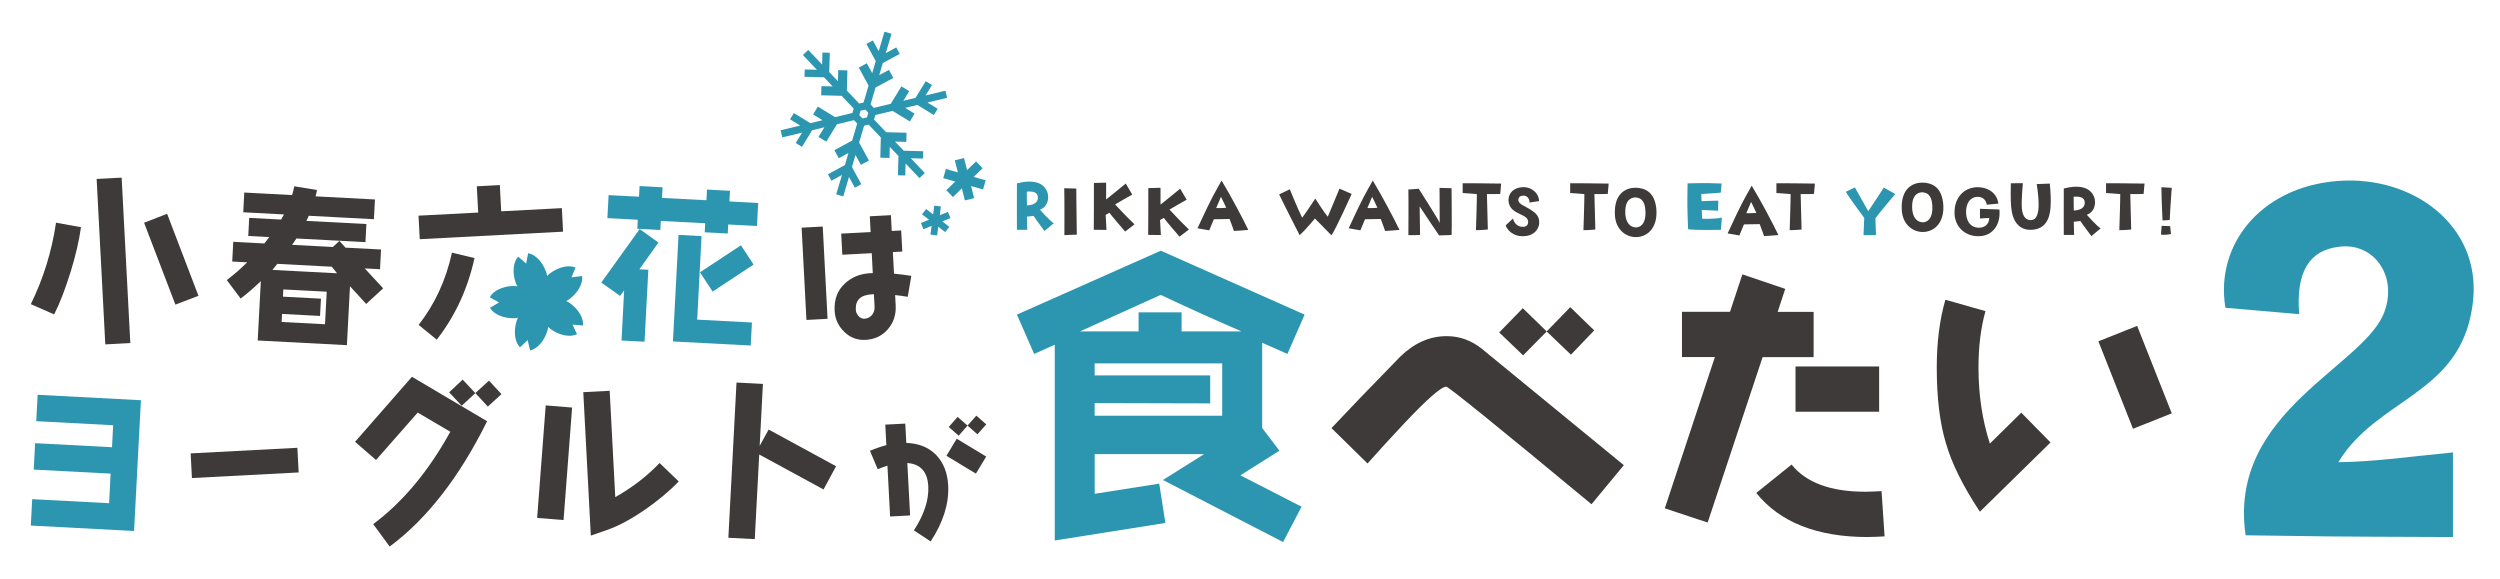
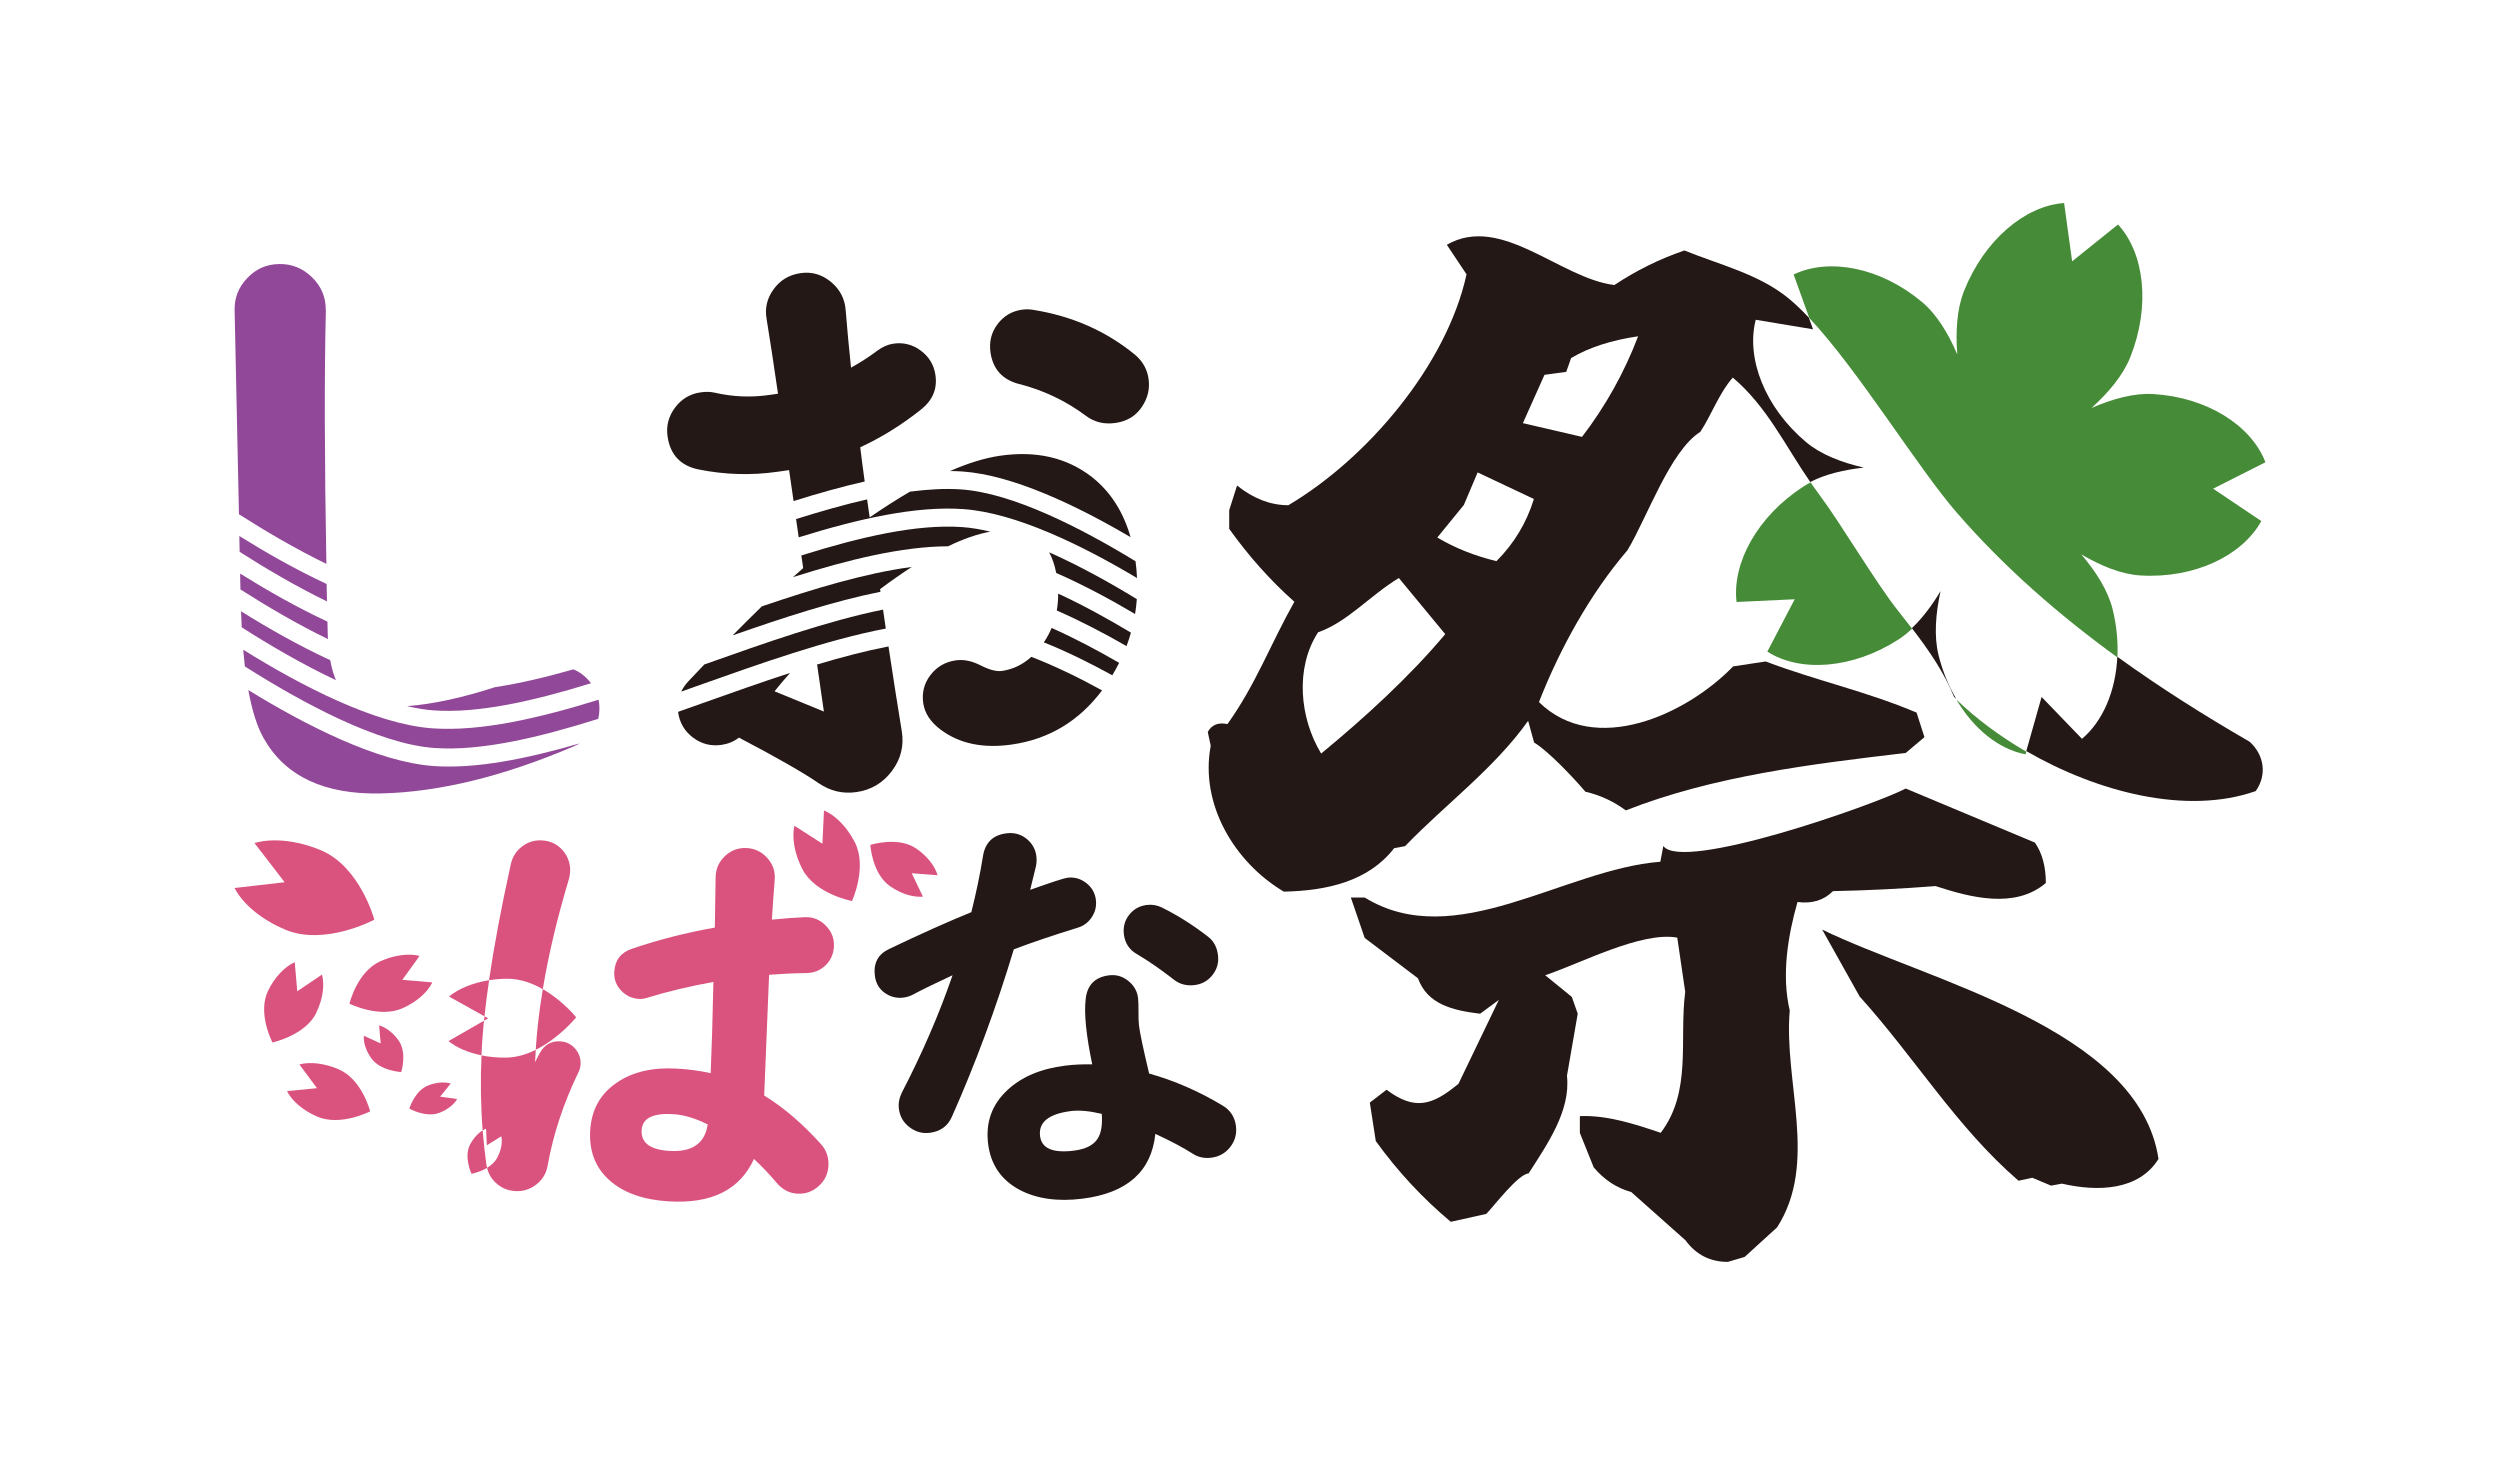
- <svg xmlns="http://www.w3.org/2000/svg" viewBox="0 0 487.67 112.94">
+ <svg xmlns="http://www.w3.org/2000/svg" width="541" height="317" viewBox="0 0 541 317">
  <defs>
    <style>
-       .cls-1 {
-         fill: #3e3a39;
+       .b {
+         fill: #924898;
      }

-       .cls-2 {
-         fill: #2c96b1;
+       .c {
+         fill: #468c38;
+       }
+ 
+       .d {
+         fill: #da527e;
+       }
+ 
+       .e {
+         fill: #231815;
      }
    </style>
  </defs>
-   <path class="cls-1" d="m13.77,53.04c-1.03,3.32-2.09,6.1-3.21,8.29l-4.55-2c2.43-4.95,4.08-10.23,4.92-15.89l4.87.88c-.35,2.53-1.02,5.46-2.02,8.71Zm6.77,14.14l-1.69-32.27,4.88-.26,1.69,32.27-4.88.26Zm13.67-7.77l-6.1-15.96,4.49-1.75,6.11,16-4.49,1.72Z" />
-   <path class="cls-1" d="m67.65,67.33l-17.38-.91.61-11.57c-1.32,1.25-2.63,2.4-3.94,3.39l-2.7-3.61c1.31-.99,2.65-2.14,3.98-3.46l-2.92-.15.2-3.85,6.06.32c.34-.4.65-.83.97-1.24l-4.1-.22.18-3.53,6.22.33.57-1-7.95-.42.2-3.85,9.33.49c.19-.6.32-1.17.41-1.71l4.43.72c-.05.41-.14.83-.26,1.24l11.58.61-.2,3.85-12.7-.67c-.15.35-.29.66-.47,1l11.7.61-.18,3.53-13.47-.71-.84,1.24,7.95.42,1.28-1.19,1.19,1.32,6.93.36-.2,3.85-2.98-.16,3.59,3.89-3.31,3.04-3.16-3.45-.6,11.48Zm-13.57-15.85c-.21.28-.52.68-.93,1.17l12.6.66-1.03-1.28-10.65-.56Zm1.19,4.98l-.07,1.41,7.41.39-.18,3.37-7.41-.39-.08,1.57,8.46.44.33-6.35-8.46-.44Z" />
-   <path class="cls-1" d="m85.19,66.25l-3.53-2.87c3.16-4.05,5.33-8.73,6.5-14.09l4.4,1.05c-1.32,6.02-3.78,11.32-7.36,15.91Zm-3.31-19.59l-.24-4.59,11.64-.61-.27-5.12,4.49-.24.27,5.12,11.83-.62.24,4.59-27.96,1.47Z" />
-   <path class="cls-2" d="m124.74,52.53l1.73.09-.74,14.04-4.49-.24.51-9.78-.8,1.08-3.66-2.6,7.49-10.44,3.66,2.63-3.71,5.21Zm17.31-8.74l-.09,1.76-4.49-.24.09-1.76-8.66-.45-.09,1.76-4.49-.24.09-1.76-5.93-.31.24-4.49,5.93.31.11-2.08,4.49.24-.11,2.08,8.66.45.11-2.08,4.49.24-.11,2.08,5.61.29-.24,4.49-5.61-.29Zm-10.78,22.81l1.09-20.78,4.49.24-.85,16.29,10.68.56-.24,4.49-15.17-.79Zm7.74-9.72l-2.47-3.76,7.99-5.27,2.47,3.76-7.99,5.27Z" />
-   <path class="cls-1" d="m157.31,62.41l-.94-18,4.12-.22.94,18-4.12.22Zm19.77-4.51c-.81-.15-1.61-.25-2.47-.34l.11,2.03c.09,1.79-.4,3.33-1.52,4.63-1.12,1.3-2.57,1.98-4.36,2.08-1.59.08-2.97-.42-4.13-1.55-1.19-1.15-1.81-2.5-1.9-4.12-.12-2.23.56-4,2.01-5.34,1.39-1.31,3.2-1.99,5.43-2.02l-.2-3.88-5.74.3-.22-4.12,5.74-.3-.16-3.08,4.12-.22.16,3.08,1.84-.1.22,4.12-1.84.1.22,4.21c1.19.13,2.33.26,3.38.43l-.7,4.09Zm-6.61-.51l-.38.02c-2.2.12-3.25,1.11-3.15,3,.02.47.21.87.53,1.24.32.37.72.54,1.16.52.6-.03,1.09-.28,1.48-.74.36-.46.53-.99.49-1.62l-.13-2.42Z" />
-   <path class="cls-2" d="m6.01,102.52l.27-5.15,15,.79.3-5.77-15-.79.27-5.15,15,.79.22-4.29-15-.79.27-5.15,20.15,1.06-1.34,25.51-20.15-1.06Z" />
-   <path class="cls-1" d="m37.44,93.25l-.25-4.81,20.82-1.09.25,4.81-20.82,1.09Z" />
-   <path class="cls-1" d="m76.01,106.61l-3.21-4.37c5.77-4.3,10.79-10.31,15.04-18.02l-6.36-3.74-8.13,9.25-4.09-3.55,11.1-12.68,14.66,8.67c-5.39,10.88-11.72,19.03-19,24.44Zm19.15-27.3l-2.43-2.63-2.67,2.47-2.44-2.63,2.63-2.47,2.47,2.63,2.66-2.43,2.44,2.63-2.66,2.43Z" />
-   <path class="cls-1" d="m109.93,101.45l-5.15-.42,1.67-21.95,5.15.42-1.67,21.95Zm16-2.11c-2.76,1.9-5.24,3.24-7.4,4l-3.28,1.14-1.47-27.98,5.15-.27,1.09,20.74c3.31-1.86,6.19-4.08,8.64-6.65l3.73,3.59c-1.79,1.88-3.97,3.69-6.46,5.43Z" />
-   <path class="cls-1" d="m160.65,95.48l-12.55-6.82-.87,16.51-5.15-.27,1.59-30.28,5.15.27-.63,12.08,1.75-3.18,13.15,7.16-2.44,4.52Z" />
-   <path class="cls-1" d="m181.53,105.61l-3.26-2.15c2-3.07,2.94-5.94,2.81-8.59-.15-2.83-1.5-4.35-4.09-4.55l.54,10.23-3.9.2-.52-9.92c-.62.19-1.25.43-1.89.7l-1.52-3.59c1.1-.47,2.17-.84,3.2-1.11l-.21-4,3.9-.2.2,3.77c2.43.08,4.37.86,5.83,2.35,1.43,1.51,2.21,3.48,2.34,5.92.19,3.53-.95,7.19-3.41,10.93Zm8.84-13.22l-5.75-3.48,2.01-3.33,5.75,3.48-2.01,3.33Zm.3-7.67l-1.94-1.7-1.72,1.97-1.94-1.7,1.72-1.97,1.94,1.7,1.72-1.94,1.94,1.7-1.72,1.94Z" />
-   <path class="cls-2" d="m251.12,69.03l-4.91-2.16v16.61l3.36,4.44-7.61,4.8,11.93,6.12-3.6,6.9-23.44-12.11,8.03-5.04h-21.34v7.73l12.59-1.98,1.2,7.67-21.58,3.42v-38.19l-4.02,1.8-3.36-7.67,28.06-12.47,28.06,12.47-3.36,7.67Zm-24.7-11.51l-15.77,7.13h11.45v-3.72h8.39v3.72h11.69c-4.56-1.98-9.83-4.32-15.77-7.13Zm11.99,13.37h-24.88v2.34h22.54v5.46l-22.54-.06v2.46h24.88v-10.19Z" />
-   <path class="cls-1" d="m310.45,98.36c-18.46-15.31-27.92-22.93-28.32-22.93-.99,0-3.68,2.36-8.21,7.16-2.43,2.56-4.8,5.19-7.16,7.82l-7.03-6.9c2.96-3.15,7.42-7.82,13.4-13.93,2.76-2.69,5.78-4.01,9.07-4.01,2.56,0,4.86.85,6.9,2.5l27.66,22.67-6.31,7.62Zm-4.01-29.17l-4.73-4.53-4.6,4.66-4.66-4.47,4.6-4.73,4.66,4.53,4.6-4.73,4.67,4.53-4.53,4.73Z" />
-   <path class="cls-1" d="m343.83,69.66l-10.72,32.27-8.36-2.77,9.77-29.51h-6.42v-8.83h9.37l2.41-7.3,8.36,2.83-1.47,4.48h7.01v8.83h-9.95Zm20.55,35.1c-9.95,0-17.2-2.89-21.79-8.6l6.89-5.54c2.83,3.53,7.6,5.3,14.37,5.3,1,0,2.06-.06,3.18-.12l.59,8.83c-1.12.06-2.18.12-3.24.12Zm-14.13-24.44v-8.83h16.31v8.83h-16.31Z" />
-   <path class="cls-1" d="m386.21,99.82c-3.26-4.94-5.48-9.39-6.62-13.35-1.19-3.91-1.79-8.85-1.79-14.76,0-4.88.54-9.28,1.68-13.24l7.82,2.22c-.92,3.31-1.36,6.95-1.36,11.02,0,5.37.76,10.31,2.22,14.82l6.13-6.03,5.7,5.81-13.78,13.51Zm29.87-16.18l-6.75-17.06,7.56-3.01,6.75,17.06-7.56,3.01Z" />
-   <path class="cls-2" d="m205.55,43.55l-1.8,1.51s-1.84-2.44-2.13-2.95l-1.3.15.06,2.57h-2.01s-.03-7.99,0-9.06c3.08-.81,5.45-.24,6.03,2.04.24,1.27-.18,2.57-1.54,3.1,0,0,1.93,2.17,2.68,2.63Zm-3.1-5.15c-.07-.75-.69-1.15-2.16-1.02l.03,2.68c1.15-.03,2.25-.48,2.13-1.66Z" />
-   <path class="cls-1" d="m207.63,45.87s.03-7.26-.03-9.15l2.35.06s.05,6.35.1,9c-1.14.03-1.45.03-2.42.09Z" />
-   <path class="cls-1" d="m221.31,43.76l-1.83,1.41s-2.78-3.22-3.07-3.67l-.73.42s.1,2.04.16,2.93l-2.48-.03s.05-7.39.03-9.13l2.38-.06v3.28s2.53-2.01,3.83-3.11l1.27,2.16s-1.78.96-3.35,1.92c0,0,2.32,2.5,3.79,3.89Z" />
-   <path class="cls-1" d="m231.92,44.76l-1.83,1.41s-2.78-3.22-3.07-3.67l-.73.42s.1,2.04.16,2.93l-2.48-.03s.05-7.39.03-9.13l2.38-.06v3.28s2.53-2.01,3.83-3.11l1.27,2.16s-1.78.96-3.35,1.92c0,0,2.32,2.5,3.79,3.89Z" />
-   <path class="cls-1" d="m238.29,35.22c1.71,2.8,4.28,7.65,5.21,9.63,0,0-2.11.19-2.81.19,0,0-.46-1.41-.84-2.32,0,0-1.27.02-3.07.05l-.9,2.16s-1.33-.22-2.29-.4c2.96-6.39,3.08-6.38,4.7-9.3Zm.91,5.31c-.42-.94-1.03-2.14-1.03-2.14l-.93,2.2c.97.03,1.96-.06,1.96-.06Z" />
-   <path class="cls-1" d="m261.29,36.8l2.38,1.03s-3.19,7.07-3.95,8.07c0,0-1.89-1.93-3.22-3.28,0,0-1.89,2.29-2.98,3.26,0,0-3.13-6.11-4-7.96l2.08-1s1.47,3.65,2.41,5.55c1.27-1.69,1.89-2.8,2.56-3.74,0,0,1.75,2.77,2.44,3.55,0,0,1.66-3.95,2.28-5.48Z" />
-   <path class="cls-1" d="m267.78,35.22c1.71,2.8,4.28,7.65,5.21,9.63,0,0-2.11.19-2.81.19,0,0-.46-1.41-.84-2.32,0,0-1.27.02-3.07.05l-.9,2.16s-1.33-.22-2.29-.4c2.96-6.39,3.08-6.38,4.7-9.3Zm.91,5.31c-.42-.94-1.03-2.14-1.03-2.14l-.93,2.2c.97.03,1.96-.06,1.96-.06Z" />
-   <path class="cls-1" d="m280.81,36.65s1.66.06,2.34.06c0,0,.09,8.25.01,9.12,0,0-1.18.09-2.44.09,0,0-3.31-4.87-3.79-5.66l.08,5.57s-1.36.07-2.28.03c0,0,.05-5.97,0-8.89l2.02-.15s3.8,5.93,4.09,6.66l-.03-6.83Z" />
-   <path class="cls-1" d="m290.05,37.87l.18,6.9s-1.24.13-2.32.13c0,0,.21-6.33.18-7.04,0,0-2.08-.18-2.77-.21v-1.9s5.64,0,7.51.06l-.18,2.02s-2.11.06-2.6.03Z" />
-   <path class="cls-1" d="m296.97,46.08c-1.71,0-2.93-1.11-3.26-2.11l1.42-1.35c.18.75.73,1.53,1.72,1.62.58.05,1.18-.1,1.24-.85.14-1.71-3.11-1.41-3.73-3.64-.43-1.62.57-3.07,2.51-3.23,1.81-.15,3.32,1.11,3.35,2.71l-1.87.28c.06-.6-.37-1.33-1.09-1.35-.61-.02-1.06.25-1.08.78-.03.49.25.69.72,1.02,2.59,1.38,3.41,1.99,3.35,3.56-.05,1.06-.88,2.57-3.29,2.56Z" />
-   <path class="cls-1" d="m311.02,37.87l.18,6.9s-1.24.13-2.32.13c0,0,.21-6.33.18-7.04,0,0-2.08-.18-2.77-.21v-1.9s5.64,0,7.51.06l-.18,2.02s-2.11.06-2.6.03Z" />
-   <path class="cls-1" d="m323.12,41.16c.13,2.59-1.09,4.57-3.2,5.01-2.15.46-4.76-.96-4.91-4.28-.2-4.37,2.37-5.27,4.03-5.27,1.68.04,3.88.66,4.09,4.54Zm-2.14.13c-.05-1.48-.46-2.78-2.1-2.78-1.47.17-1.89,1.42-1.84,3.08.05,1.38.6,2.6,1.89,2.77.96.1,2.14-.6,2.05-3.07Z" />
-   <path class="cls-2" d="m329.19,35.77s3.56-.13,6.65.03l-.18,1.78s-2.26.21-3.8.27l.06,1.39s2.37-.1,3.26-.1l-.03,1.96s-2.38-.09-3.2-.14l.1,1.71s2.57.09,3.83-.24l-.18,2.4s-5.1.12-6.41-.12c-.18-4.66-.16-4.66-.1-8.94Z" />
-   <path class="cls-1" d="m341.7,36.22c1.71,2.8,4.28,7.65,5.21,9.63,0,0-2.11.19-2.81.19,0,0-.46-1.41-.84-2.32,0,0-1.27.02-3.07.05l-.9,2.16s-1.33-.22-2.29-.4c2.96-6.39,3.08-6.38,4.7-9.3Zm.91,5.31c-.42-.94-1.03-2.14-1.03-2.14l-.93,2.2c.97.03,1.96-.06,1.96-.06Z" />
-   <path class="cls-1" d="m351.25,37.87l.18,6.9s-1.24.13-2.32.13c0,0,.21-6.33.18-7.04,0,0-2.08-.18-2.77-.21v-1.9s5.64,0,7.51.06l-.18,2.02s-2.11.06-2.6.03Z" />
-   <path class="cls-2" d="m363.65,42.5s-2.81-3.74-3.59-5.09l1.77-.85,2.6,4.64c1.71-2.59,2.04-3.02,3.04-4.61l2.23,1.26s-3.58,4.24-3.86,4.73l.1,3.29h-2.43l.14-3.37Z" />
-   <path class="cls-1" d="m379.08,40.16c.13,2.59-1.09,4.57-3.2,5.01-2.15.46-4.76-.96-4.91-4.28-.2-4.37,2.37-5.27,4.03-5.27,1.68.04,3.88.66,4.09,4.54Zm-2.14.13c-.05-1.48-.46-2.78-2.1-2.78-1.47.17-1.89,1.42-1.84,3.08.05,1.38.6,2.6,1.89,2.77.96.1,2.14-.6,2.05-3.07Z" />
-   <path class="cls-1" d="m381.27,41.58c-.08-3.1,1.92-5.01,4.39-5.06,2.23-.03,3.92,1.21,4.16,3.2l-2.26.21c-.14-.81-.69-1.62-1.95-1.53-1.09.09-1.84.91-2.04,2.22-.21,1.38.15,3.4,1.92,3.74,1.62.33,2.58-.72,2.54-1.84l-1.8.1v-1.89l3.79.13c.3,2.92-1.3,4.99-3.58,5.19-2.86.28-5.12-1.62-5.18-4.49Z" />
-   <path class="cls-1" d="m399.85,35.82c.2,1.9.23,3.52.14,4.7-.24,3.04-1.65,4.24-3.8,4.31-2.41.07-3.65-1.74-3.88-4.51-.12-1.38-.09-3.29-.06-4.57l2.35-.02s-.3,3.04-.21,4.76c.1,1.84.91,2.54,1.9,2.44.97-.09,1.38-1.23,1.38-3.04,0-1.2-.16-2.68-.37-3.98l2.56-.1Z" />
-   <path class="cls-1" d="m409.76,44.55l-1.8,1.51s-1.84-2.44-2.13-2.95l-1.3.15.06,2.57h-2.01s-.03-7.99,0-9.06c3.08-.81,5.45-.24,6.03,2.04.24,1.27-.18,2.57-1.54,3.1,0,0,1.93,2.17,2.68,2.63Zm-3.1-5.15c-.08-.75-.69-1.15-2.16-1.02l.03,2.68c1.15-.03,2.25-.48,2.13-1.66Z" />
-   <path class="cls-1" d="m415.55,37.87l.18,6.9s-1.24.13-2.32.13c0,0,.21-6.33.18-7.04,0,0-2.08-.18-2.77-.21v-1.9s5.64,0,7.51.06l-.18,2.02s-2.11.06-2.6.03Z" />
-   <path class="cls-1" d="m421.54,45.77l.13-1.72,1.66.06.16,1.54c-.69.15-1.09.18-1.96.12Zm.3-2.77s-.18-3.41-.22-6.48l2.02.12s-.33,4.43-.39,6.26c-.34.06-.81.07-1.41.1Z" />
  <g>
-     <path class="cls-2" d="m180.05,30.93l.04-1.43-3.81-.1-1.69-1.78,2.2.06.05-1.79-3.99-.1-2.36-2.48.26-.87,3.36-.81,3.37,2.06.93-1.52-1.84-1.13,2.38-.57,3.21,1.97.75-1.22-1.99-1.22,3.83-.92-.33-1.39-3.86.93,1.24-2.03-1.22-.75-1.99,3.25-2.38.57,1.15-1.88-1.52-.93-2.08,3.4-3.32.8-.62-.7.97-3.27,3.47-1.88-.85-1.57-1.9,1.03.69-2.35,3.31-1.8-.68-1.26-2.05,1.12,1.12-3.78-1.37-.41-1.12,3.8-1.14-2.09-1.26.68,1.82,3.35-.69,2.35-1.05-1.93-1.57.85,1.91,3.5-.98,3.32-.86.18-2.39-2.52.1-3.94-1.79-.05-.06,2.16-1.69-1.78.1-3.77-1.43-.04-.06,2.34-2.71-2.85-1.04.99,2.73,2.88-2.38-.06-.04,1.43,3.81.1,1.69,1.78-2.2-.06-.05,1.79,3.99.1,2.36,2.48-.26.87-3.36.81-3.37-2.06-.93,1.53,1.84,1.13-2.38.57-3.21-1.97-.75,1.22,1.99,1.22-3.83.92.33,1.39,3.86-.93-1.24,2.03,1.22.75,1.99-3.25,2.38-.57-1.15,1.88,1.52.93,2.08-3.4,3.33-.8.62.66-.98,3.32-3.47,1.88.85,1.57,1.9-1.03-.69,2.35-3.31,1.8.68,1.26,2.05-1.12-1.12,3.78,1.37.41,1.12-3.8,1.14,2.09,1.26-.68-1.82-3.35.69-2.35,1.05,1.93,1.57-.85-1.91-3.5.97-3.29.88-.21,2.38,2.51-.1,3.94,1.79.05.06-2.16,1.69,1.78-.1,3.76,1.43.04.06-2.34,2.71,2.85,1.04-.99-2.73-2.88,2.38.06Zm-10.93-8.03l-.88.21-.62-.66.25-.86.95-.2.56.62-.26.88Z" />
-     <polygon class="cls-2" points="185.41 42.54 184.9 41.33 183.32 41.98 183.54 40.28 182.25 40.11 182.02 41.81 180.66 40.77 179.86 41.81 181.22 42.85 179.64 43.51 180.14 44.72 181.73 44.06 181.5 45.76 182.8 45.93 183.02 44.23 184.38 45.27 185.18 44.24 183.82 43.19 185.41 42.54" />
-     <polygon class="cls-2" points="191.68 32.82 190.39 31.49 188.65 33.18 188.05 30.82 186.25 31.27 186.85 33.63 184.51 32.96 184 34.75 186.34 35.41 184.59 37.1 185.89 38.44 187.63 36.75 188.22 39.1 190.02 38.65 189.43 36.29 191.76 36.96 192.27 35.17 189.94 34.51 191.68 32.82" />
+     <path class="d" d="m174.57,210.57c1.57-.03,2.92-.58,4.05-1.65,1.13-1.06,1.74-2.41,1.84-4.04.1-1.75-.48-3.28-1.76-4.58-1.28-1.3-2.79-1.91-4.56-1.82-1.95.07-4.32.25-7.1.53.17-2.88.37-5.73.6-8.54.17-1.81-.35-3.4-1.56-4.76-1.21-1.36-2.69-2.09-4.44-2.19-1.82-.11-3.39.46-4.72,1.7-1.33,1.24-2.02,2.77-2.06,4.59l-.17,10.92c-6.35,1.13-12.34,2.67-17.98,4.6-2.37.8-3.63,2.46-3.78,4.96-.09,1.57.39,2.91,1.46,4.04,1.06,1.13,2.35,1.74,3.85,1.83.62.04,1.26-.05,1.9-.27,4.28-1.32,9.03-2.45,14.24-3.4-.17,8.22-.37,14.8-.59,19.75-2.17-.5-4.6-.84-7.29-.99-5.26-.31-9.59.69-12.99,3.01-3.6,2.43-5.53,5.89-5.79,10.4-.26,4.45,1.13,8.03,4.17,10.75,3.04,2.72,7.35,4.25,12.92,4.57,9.2.54,15.32-2.52,18.35-9.19,1.9,1.81,3.5,3.49,4.79,5.04,1.29,1.55,2.81,2.38,4.56,2.48,1.75.1,3.29-.43,4.62-1.61,1.33-1.18,2.04-2.64,2.14-4.4.11-1.82-.43-3.38-1.61-4.71-4.01-4.44-8.11-7.95-12.29-10.52l1.06-26.13c2.78-.21,5.48-.34,8.12-.37Zm-29.67,38.49c-4.19-.25-6.21-1.74-6.05-4.5.15-2.57,2.42-3.72,6.8-3.46,2.32.14,4.81.88,7.5,2.23-.62,4.11-3.37,6.02-8.25,5.73Z" />
+     <path class="d" d="m197.29,188.97l5.6.43c-.55-1.95-2.21-4.13-4.64-5.79-3.93-2.69-9.91-.77-9.91-.77,0,0,.38,6.27,4.3,8.96,2.43,1.67,5.06,2.43,7.08,2.23l-2.42-5.06Z" />
+     <path class="d" d="m177.98,182.59l-6.07-3.9c-.57,2.54-.02,6.01,1.72,9.38,2.8,5.43,10.74,6.91,10.74,6.91,0,0,3.39-7.33.59-12.76-1.74-3.37-4.25-5.83-6.65-6.84l-.34,7.2Z" />
+     <path class="d" d="m104.84,219.93c-.03.32-.06.63-.1.95l.89-.51-.79-.44Z" />
+     <path class="d" d="m124.48,226.95c-.85-.99-1.94-1.53-3.25-1.6-2-.12-3.5.77-4.49,2.66l-.95,1.83c.03-.87.1-1.77.15-2.65-1.97.97-4.15,1.65-6.46,1.68-1.86.02-3.64-.15-5.28-.48-.25,5.5-.17,10.92.25,16.24.25-.15.49-.29.74-.39l.16,3.6,3.13-1.94c.29,1.27,0,3-.91,4.68-.5.93-1.32,1.63-2.17,2.14.31,1.27.94,2.37,1.92,3.28,1.16,1.07,2.56,1.66,4.18,1.75,1.69.1,3.21-.38,4.56-1.43,1.35-1.05,2.17-2.42,2.45-4.1,1.21-6.77,3.43-13.49,6.65-20.15.28-.55.44-1.14.48-1.76.07-1.25-.32-2.37-1.17-3.37Z" />
+     <path class="d" d="m117.46,214.05c1.23-7.4,3.09-15.3,5.63-23.74.15-.49.25-1.02.28-1.59.1-1.75-.42-3.31-1.56-4.66-1.15-1.35-2.66-2.09-4.54-2.2-1.56-.09-2.99.34-4.27,1.3-1.28.96-2.09,2.22-2.44,3.77-2.09,9.47-3.66,17.85-4.73,25.19,1.22-.19,2.5-.31,3.82-.32,2.87-.03,5.53.95,7.8,2.25Z" />
+     <path class="d" d="m104.74,220.88l-7.69,4.41c1.73,1.41,4.22,2.49,7.14,3.08.04-.9.09-1.8.14-2.7.1-1.52.24-3.12.4-4.79Z" />
+     <path class="d" d="m97.16,215.65l7.68,4.28c.26-2.45.59-5.06,1-7.81-3.57.57-6.63,1.84-8.68,3.53Z" />
+     <path class="d" d="m124.68,220.15s-2.88-3.63-7.22-6.1c-.76,4.57-1.27,8.95-1.53,13.12,5.15-2.53,8.75-7.02,8.75-7.02Z" />
+     <path class="d" d="m81.01,199.02s-3.08-11.48-11.58-15.03c-5.27-2.2-10.58-2.66-14.36-1.56l6.53,8.49-10.85,1.24c1.77,3.42,5.77,6.84,11.04,9.04,8.51,3.55,19.22-2.18,19.22-2.18Z" />
+     <path class="d" d="m75.63,217.2s6.5,3.23,11.51.97c3.11-1.4,5.43-3.51,6.42-5.58l-6.5-.55,3.74-5.18c-2.27-.59-5.43-.23-8.54,1.18-5.01,2.26-6.64,9.17-6.64,9.17Z" />
+     <path class="d" d="m104.45,244.61c-1,.62-1.98,1.67-2.7,3.02-1.45,2.71.28,6.38.28,6.38,0,0,1.76-.32,3.38-1.29-.06-.23-.12-.46-.16-.71-.34-2.45-.6-4.91-.8-7.4Z" />
+     <path class="d" d="m68.43,219.18c1.46-3.01,1.85-6.07,1.25-8.28l-5.35,3.61-.55-6.3c-2.14.96-4.32,3.2-5.78,6.21-2.35,4.85.96,11.17.96,11.17,0,0,7.13-1.55,9.48-6.41Z" />
+     <path class="d" d="m73.34,231.42c-3.13-1.36-6.29-1.69-8.55-1.07l3.81,5.13-6.49.64c1.03,2.06,3.37,4.14,6.5,5.5,5.04,2.2,11.49-1.12,11.49-1.12,0,0-1.72-6.88-6.76-9.08Z" />
+     <path class="d" d="m82.04,221.91l.34,3.89-3.64-1.66c-.13,1.4.43,3.23,1.64,4.91,1.95,2.72,6.45,2.94,6.45,2.94,0,0,1.34-4.17-.61-6.89-1.21-1.68-2.78-2.83-4.18-3.2Z" />
+     <path class="d" d="m97.54,234.48c-1.27-.4-3.08-.29-4.89.41-2.92,1.14-4.07,5.02-4.07,5.02,0,0,3.59,2.03,6.51.9,1.81-.71,3.2-1.84,3.83-2.98l-3.68-.51,2.29-2.83Z" />
  </g>
-   <path class="cls-2" d="m113.52,53.85l-2.04.25.8-1.9c-1.28-.58-3.28-.17-5.02,1.14-.2.15-.38.33-.54.51-.03-.24-.08-.49-.16-.73-.71-2.05-2.15-3.5-3.54-3.73l-.39,2.02-1.56-1.35c-.95,1.04-1.18,3.07-.47,5.12.08.24.2.46.32.67-.24-.04-.49-.07-.74-.07-2.17.04-4,.96-4.64,2.21l1.8,1-1.76,1.06c.7,1.22,2.55,2.07,4.73,2.03.25,0,.5-.04.74-.1-.12.22-.22.44-.29.68-.63,2.08-.32,4.1.67,5.1l1.5-1.41.47,2.01c1.38-.29,2.76-1.79,3.39-3.87.07-.24.11-.49.14-.73.17.18.35.35.56.49,1.78,1.24,3.8,1.57,5.06.94l-.87-1.87,2.05.18c.15-1.4-.85-3.18-2.63-4.42-.21-.14-.43-.26-.65-.36.22-.11.44-.23.64-.38,1.73-1.31,2.67-3.13,2.46-4.52Z" />
-   <path class="cls-2" d="m434.11,60.05c-2.14-12.7,7.53-24.38,23.48-24.83,14.38-.34,26.85,9.77,24.71,24.38-2.36,17.41-18.54,17.97-26.17,30.56,7.08-.11,12.24-.9,22.36-1.91v16.51c-29.32-.11-22.13-.11-40.44-.34-3.6-24.38,23.7-33.03,27.19-43.92,2.36-7.08-2.47-13.26-8.99-12.36-5.73.67-8.43,4.83-7.75,13.14l-14.38-1.24Z" />
+   <g>
+     <path class="b" d="m93.76,165.76c-12.13-.86-27.79-8.91-40.02-16.43.82,4.52,1.93,8.02,3.34,10.47,4.67,8.22,13.13,12.18,25.39,11.9,12.62-.29,26.55-3.71,41.8-10.24.42-.18.8-.38,1.17-.59-11.52,3.36-22.44,5.55-31.67,4.9Z" />
+     <path class="b" d="m70.5,67.1c.02-2.77-.97-5.15-2.99-7.11-2.02-1.97-4.41-2.92-7.18-2.85s-4.97,1.08-6.84,3.05c-1.88,1.97-2.79,4.3-2.72,6.98l.94,44.12c5.63,3.59,12.22,7.48,18.92,10.74-.41-22.73-.45-41.04-.11-54.91Z" />
+     <path class="b" d="m129.46,155.57c.18-.8.27-1.65.25-2.57-.01-.55-.08-1.07-.18-1.58-13.09,4.07-25.59,6.92-35.96,6.19-12.45-.88-28.59-9.32-40.94-17.01.11,1.26.23,2.46.36,3.62,12.23,7.76,28.83,16.79,41.04,17.65,10,.7,22.4-2.21,35.43-6.31Z" />
+     <path class="b" d="m70.69,126.38c-6.63-3.09-13.18-6.82-18.9-10.39l.07,3.43c5.62,3.59,12.21,7.48,18.9,10.73-.03-1.27-.05-2.53-.08-3.77Z" />
+     <path class="b" d="m71.46,142.86c-6.77-3.12-13.47-6.94-19.3-10.58.04,1.19.09,2.35.15,3.48,6.04,3.85,13.19,8.05,20.39,11.43-.53-1.22-.94-2.67-1.23-4.32Z" />
+     <path class="b" d="m70.92,137.19c-.02-.9-.04-1.78-.06-2.67-6.63-3.09-13.18-6.83-18.9-10.4l.07,3.43c5.63,3.6,12.23,7.5,18.94,10.75-.02-.37-.04-.73-.05-1.12Z" />
+     <path class="b" d="m124.07,144.85c-5.87,1.68-11.58,3.04-16.98,3.86-7.08,2.3-13.41,3.67-19,4.1,1.99.46,3.93.79,5.75.92,9.65.68,21.53-2,34.06-5.88-.29-.38-.6-.74-.96-1.1-.87-.85-1.83-1.49-2.87-1.91Z" />
+   </g>
+   <g>
+     <path class="e" d="m237.15,194.76c.16,1.3-.12,2.52-.85,3.66-.73,1.14-1.73,1.91-3,2.31-5.26,1.62-9.9,3.18-13.91,4.7-3.82,12.66-8.29,24.74-13.4,36.23-.89,2.03-2.48,3.19-4.79,3.48-1.59.2-3.06-.2-4.38-1.21-1.33-1-2.09-2.33-2.3-3.99-.15-1.18.07-2.35.64-3.5,4.45-8.59,8.11-17.06,10.97-25.4-3.57,1.65-6.46,3.06-8.65,4.23-.62.32-1.28.52-1.99.61-1.48.18-2.82-.16-4.04-1.03-1.22-.87-1.93-2.1-2.13-3.7-.34-2.72.68-4.64,3.06-5.78,6.8-3.25,12.74-5.91,17.82-7.98,1.04-4.15,1.89-8.22,2.53-12.2.48-2.88,2.17-4.5,5.07-4.86,1.65-.21,3.1.19,4.33,1.17,1.23.99,1.95,2.25,2.14,3.78.09.71.06,1.43-.09,2.17l-1.25,5.11c4.71-1.67,7.39-2.54,8.05-2.62,1.48-.18,2.83.19,4.05,1.12,1.23.93,1.93,2.16,2.13,3.7Z" />
+     <path class="e" d="m267.47,243.74c-.25-2.01-1.22-3.51-2.9-4.5-5.12-3.08-10.42-5.39-15.9-6.93-1.25-5.24-1.99-8.72-2.2-10.44-.08-.65-.11-1.64-.1-2.96.01-1.32-.02-2.31-.1-2.96-.18-1.48-.89-2.71-2.13-3.7-1.23-.99-2.62-1.38-4.15-1.19-3.01.38-4.69,2.06-5.04,5.04-.39,3.17.09,7.91,1.41,14.23-1.99-.05-3.93.04-5.82.27-5.26.65-9.42,2.4-12.49,5.25-3.39,3.12-4.8,7.02-4.22,11.69.56,4.49,2.83,7.81,6.82,9.95,3.72,1.94,8.24,2.57,13.56,1.91,9.69-1.21,14.96-5.88,15.81-14.03,3.37,1.56,6.07,2.99,8.1,4.3,1.17.75,2.5,1.04,3.98.86,1.71-.21,3.09-.99,4.12-2.31,1.03-1.33,1.45-2.82,1.24-4.48Zm-29.99,2.74c-.91,1.37-2.61,2.21-5.09,2.52-4.55.57-6.99-.48-7.32-3.14-.38-3.01,1.86-4.82,6.7-5.43,1.77-.22,3.99-.02,6.65.61.18,2.44-.13,4.25-.94,5.43Z" />
+     <path class="e" d="m263.57,206.69c.2,1.6-.19,3.03-1.18,4.29-.98,1.26-2.27,1.99-3.87,2.19-1.72.21-3.2-.17-4.46-1.15-2.93-2.28-5.61-4.13-8.07-5.57-1.62-.94-2.54-2.35-2.78-4.24-.2-1.6.18-3.01,1.14-4.24.96-1.23,2.23-1.94,3.83-2.14,1.12-.14,2.23.05,3.31.58,3.46,1.73,6.78,3.84,9.97,6.32,1.2.93,1.9,2.25,2.11,3.97Z" />
+     <path class="e" d="m171.57,124.9c12.05-3.81,23.64-6.65,33.58-6.68,3.33-1.61,6.38-2.67,9.15-3.17-2.13-.51-4.18-.86-6.12-.99-9.84-.68-21.98,2.13-34.77,6.14l.4,2.74c-.71.61-1.46,1.28-2.23,1.97Z" />
+     <path class="e" d="m196.94,106.38c-2.77,1.62-5.68,3.47-8.74,5.58-.2-1.39-.38-2.67-.56-3.89-4.94,1.12-10.1,2.6-15.37,4.26l.57,3.95c12.96-4.03,25.33-6.83,35.61-6.11,11.34.79,25.77,7.86,37.6,14.92-.05-1.2-.16-2.41-.32-3.63-11.8-7.21-26.6-14.78-37.74-15.55-3.42-.24-7.14-.03-11.05.48Z" />
+     <path class="e" d="m244.65,116.23c-1.56-5.47-4.33-9.82-8.37-13.01-5.42-4.2-12.04-5.73-19.86-4.6-3.25.47-6.86,1.57-10.83,3.31.9.01,1.79.04,2.67.1,10.96.76,24.8,7.4,36.39,14.21Z" />
+     <path class="e" d="m216.83,145.19c-1.18.17-2.72-.23-4.62-1.2-1.9-.97-3.69-1.33-5.38-1.09-2.27.33-4.1,1.39-5.47,3.17-1.37,1.79-1.9,3.82-1.57,6.09.32,2.19,1.58,4.11,3.8,5.76,4.04,3.02,9.18,4.09,15.41,3.19,8.01-1.16,14.5-5.07,19.49-11.71-5-2.75-10.23-5.3-15.31-7.26-1.87,1.69-3.99,2.71-6.35,3.05Z" />
+     <path class="e" d="m227.03,119.52c.69,1.25,1.2,2.74,1.53,4.47,5.85,2.56,11.71,5.71,17.07,8.88.17-1.06.3-2.13.38-3.22-5.86-3.58-12.45-7.24-18.98-10.13Z" />
+     <path class="e" d="m186.14,96.8c4.59-2.12,9-4.86,13.24-8.23,2.46-1.99,3.48-4.45,3.05-7.4-.32-2.19-1.37-3.95-3.15-5.28-1.78-1.33-3.77-1.84-5.95-1.52-1.18.17-2.35.68-3.51,1.54-1.86,1.39-3.75,2.6-5.66,3.65-.45-4.32-.84-8.47-1.16-12.46-.18-2.46-1.25-4.5-3.2-6.11-1.95-1.61-4.15-2.24-6.58-1.88-2.44.35-4.38,1.51-5.81,3.48-1.43,1.97-1.94,4.12-1.51,6.47.65,3.94,1.47,9.32,2.46,16.14l-1.89.27c-3.96.57-7.89.41-11.79-.49-.89-.21-1.92-.24-3.1-.07-2.27.33-4.11,1.43-5.51,3.31-1.4,1.88-1.94,3.95-1.61,6.22.57,3.96,2.8,6.34,6.7,7.15,5.75,1.15,11.44,1.31,17.08.5l2.52-.36.97,6.7c5.25-1.65,10.41-3.11,15.39-4.23-.44-3.22-.77-5.7-.96-7.4Z" />
+     <path class="e" d="m158.53,137.5c10.97-3.84,21.92-7.42,32-9.44-.03-.19-.06-.38-.08-.57,2.38-1.79,4.67-3.38,6.86-4.8-9.87,1.29-21.05,4.65-32.45,8.53-1.97,1.92-4.08,4.01-6.32,6.28Z" />
+     <path class="e" d="m226.13,138.63c-.08.13-.18.24-.26.37,4.98,1.99,10.02,4.49,14.83,7.13.54-.89,1.03-1.78,1.48-2.69-4.67-2.71-9.66-5.35-14.61-7.55-.4.95-.87,1.87-1.44,2.74Z" />
+     <path class="e" d="m178.29,153.98c-6.03-2.48-9.59-3.94-10.68-4.38,1.04-1.31,2.17-2.64,3.36-3.98-6.24,2.03-12.61,4.29-18.91,6.53-1.77.63-3.54,1.26-5.32,1.89,0,.04,0,.08.01.13.33,2.27,1.41,4.09,3.24,5.46,1.83,1.37,3.88,1.89,6.15,1.56,1.43-.21,2.68-.73,3.77-1.57,8.08,4.24,13.84,7.53,17.27,9.87,2.48,1.7,5.19,2.34,8.14,1.92,3.2-.46,5.77-1.99,7.71-4.59,1.94-2.6,2.64-5.49,2.1-8.68-.93-5.67-1.88-11.76-2.86-18.25-4.93.95-10.12,2.31-15.45,3.91l1.47,10.19Z" />
+     <path class="e" d="m228.68,132.11c5.14,2.25,10.29,4.94,15.1,7.71.36-.96.68-1.93.96-2.91-4.94-2.97-10.34-5.95-15.75-8.45,0,1.26-.1,2.48-.3,3.65Z" />
+     <path class="e" d="m152.42,143.79c-1.12,1.17-2.25,2.36-3.42,3.6-.68.72-1.2,1.48-1.58,2.27,1.11-.4,2.23-.79,3.34-1.19,13.93-4.95,28.17-10.01,40.93-12.45-.2-1.35-.4-2.72-.6-4.1-12.01,2.43-25.47,7.18-38.67,11.87Z" />
+     <path class="e" d="m220.49,83.08c5.35,1.37,10.19,3.68,14.53,6.92,1.83,1.37,3.96,1.88,6.4,1.52,2.44-.35,4.32-1.48,5.63-3.39,1.31-1.91,1.81-3.95,1.5-6.14-.3-2.1-1.29-3.85-2.95-5.24-6.24-5.11-13.57-8.35-22.02-9.7-.79-.14-1.61-.15-2.45-.03-2.19.32-3.95,1.36-5.28,3.15-1.33,1.78-1.83,3.81-1.51,6.08.52,3.62,2.57,5.9,6.14,6.84Z" />
+     <path class="e" d="m418.83,191.74c7.49,2.45,17.19,5.04,23.89-.66,0-3.55-.79-6.47-2.36-8.74l-27.96-11.7c-6.81,3.56-48.37,18.13-52.46,12.43l-.64,3.41c-20.91,1.62-44.39,19.8-63.99,7.74h-2.99s3,8.75,3,8.75c0,0,11.53,8.73,11.53,8.73,1.99,5.55,7.33,6.94,13.45,7.67l4.05-2.99s-8.73,18.14-8.73,18.14c-5.59,4.64-9.42,5.92-15.57,1.3l-3.62,2.78,1.29,8.32c4.7,6.53,10.11,12.36,16.23,17.48l7.68-1.71c1.46-1.45,6.88-8.64,9.16-8.76,4.12-6.44,9.13-13.6,8.3-21.13l2.33-13.44-1.28-3.63-5.76-4.69c7.45-2.46,20.82-9.55,28.58-8.14,0,0,1.72,11.73,1.72,11.73-1.34,10.47,1.5,21.53-5.3,30.51-5.22-1.76-11.51-3.88-17.5-3.61v3.63s3,7.46,3,7.46c2.28,2.7,4.98,4.48,8.11,5.33l11.74,10.44c2.28,3.12,5.34,4.69,9.18,4.68l3.63-1.07s7.03-6.41,7.03-6.41c8.95-13.98,1.39-31.31,2.73-46.93-1.81-7.62-.41-16.15,1.68-23.47,3.13.42,5.69-.36,7.68-2.35,7.39-.15,14.79-.51,22.18-1.09Z" />
+     <path class="e" d="m458.19,142.12c-.35,7.45-3.14,13.97-7.65,17.76l-8.74-9.06-3.31,11.72c15.33,8.86,34.67,13.92,49.65,8.65,2.44-3.46,1.89-7.73-1.29-10.66-9.84-5.69-19.47-11.76-28.66-18.41Z" />
+     <path class="e" d="m394.31,201.15l8.12,14.5c11.84,13.07,20.97,28.31,34.38,39.86l2.99-.64,4.05,1.7s2.35-.43,2.35-.43c7.78,1.8,16.64,1.5,20.9-5.35-4.26-28.27-49.8-38.45-72.79-49.63Z" />
+     <path class="e" d="m419.94,127.91c-1.83,3.05-3.9,5.84-6.21,8.02,3.71,4.82,6.97,9.58,9.11,14.85.16.16.33.31.49.47-1.65-2.82-2.98-6.02-3.84-9.53-1-4.07-.62-8.93.45-13.81Z" />
+     <path class="e" d="m414.74,154.2c-10.95-4.63-21.65-6.89-32.65-11.06l-7.04,1.07c-10.11,10.45-29.96,19.56-42.02,7.72,4.54-11.61,11.12-23.49,19.16-32.87,4.24-7.03,9.22-21.5,15.76-25.61,2.4-3.63,4.06-8.39,7.03-11.74,7.41,6.29,11.29,14.67,16.76,22.6,3.29-1.71,7.35-2.66,11.59-3.12-4.79-1.1-9.27-2.82-12.45-5.48-8.98-7.52-13.08-18.21-10.94-26.51l12.4,2.06-.91-2.52c-1.48-1.58-2.92-2.97-4.31-4.11-6.42-5.31-14.94-7.31-22.62-10.43-5.41,1.86-10.45,4.35-15.14,7.48-11.79-1.43-24.5-15.48-36.27-8.71l4.27,6.4c-4.32,19.69-21.5,39.86-38.56,49.96-3.84,0-7.54-1.41-11.1-4.26l-1.7,5.33v4.05c4.28,5.97,8.98,11.23,14.1,15.77-5.03,8.9-8.43,18.06-14.48,26.47-1.99-.42-3.41.15-4.26,1.71,0,0,.64,2.99.64,2.99-2.4,12.67,5.19,25.26,15.82,31.56,9.26-.19,18.3-2.19,23.88-9.41l2.35-.43c8.79-9.1,19.31-16.81,26.64-27.12l1.29,4.69c3.16,1.9,8.7,7.82,11.1,10.65,3.13.71,6.05,2.06,8.75,4.04,18.91-7.45,40.2-10.03,60.57-12.43l4.05-3.42-1.71-5.33Zm-80.5-73.09l4.69-.64,1.06-2.99c3.84-2.28,8.67-3.85,14.5-4.71-2.98,7.83-7.02,15.08-12.14,21.77l-12.8-2.97,4.68-10.46Zm-48.34,81.96c-4.66-7.68-5.69-18.5-.67-26.24,6.41-2.25,11.09-7.86,17.48-11.75l10.04,12.15c-7.84,9.33-17.5,18.13-26.85,25.84Zm37.93-41.64c-4.69-1.13-8.96-2.83-12.8-5.11l5.75-7.05,2.98-7.04,12.17,5.75c-1.56,5.12-4.26,9.6-8.09,13.45Z" />
+   </g>
+   <g>
+     <path class="c" d="m393.63,106.94c-.63-.84-1.23-1.7-1.82-2.55-.52.27-1.03.56-1.51.87-9.95,6.41-15.5,16.53-14.51,25.01l12.58-.59-5.92,11.33c7.09,4.54,18.44,3.78,28.39-2.63,1.02-.66,1.99-1.45,2.93-2.34-1-1.3-2.02-2.6-3.07-3.92-4.73-5.95-12.5-19.09-17.07-25.17Z" />
+     <path class="c" d="m438.33,163.24l.16-.58c-5.77-3.35-10.97-7.23-15.15-11.31,3.76,6.42,9.24,10.8,14.99,11.89Z" />
+     <path class="c" d="m458.21,142.26c.16-3.33-.16-6.84-1.03-10.39-1-4.07-3.59-8.14-6.79-11.9,4.24,2.49,8.68,4.31,12.81,4.56,11.7.69,22.01-4.27,26.15-11.77l-10.43-7.01,11.32-5.72c-3.05-7.93-12.59-14.07-24.29-14.76-4.14-.25-8.79,1.04-13.34,3.01,3.7-3.35,6.83-7.08,8.39-11,4.4-11.07,3.06-22.48-2.66-28.7l-9.93,7.97-1.74-12.61c-8.42.58-17.25,7.96-21.65,19.02-1.56,3.92-1.85,8.78-1.46,13.75-1.95-4.56-4.45-8.69-7.63-11.35-8.97-7.53-20.13-9.63-27.79-5.96l3.39,9.41c10.66,11.35,23.49,32.44,31.96,42.18,10.34,11.9,22.12,22.13,34.72,31.27Z" />
+   </g>
</svg>
